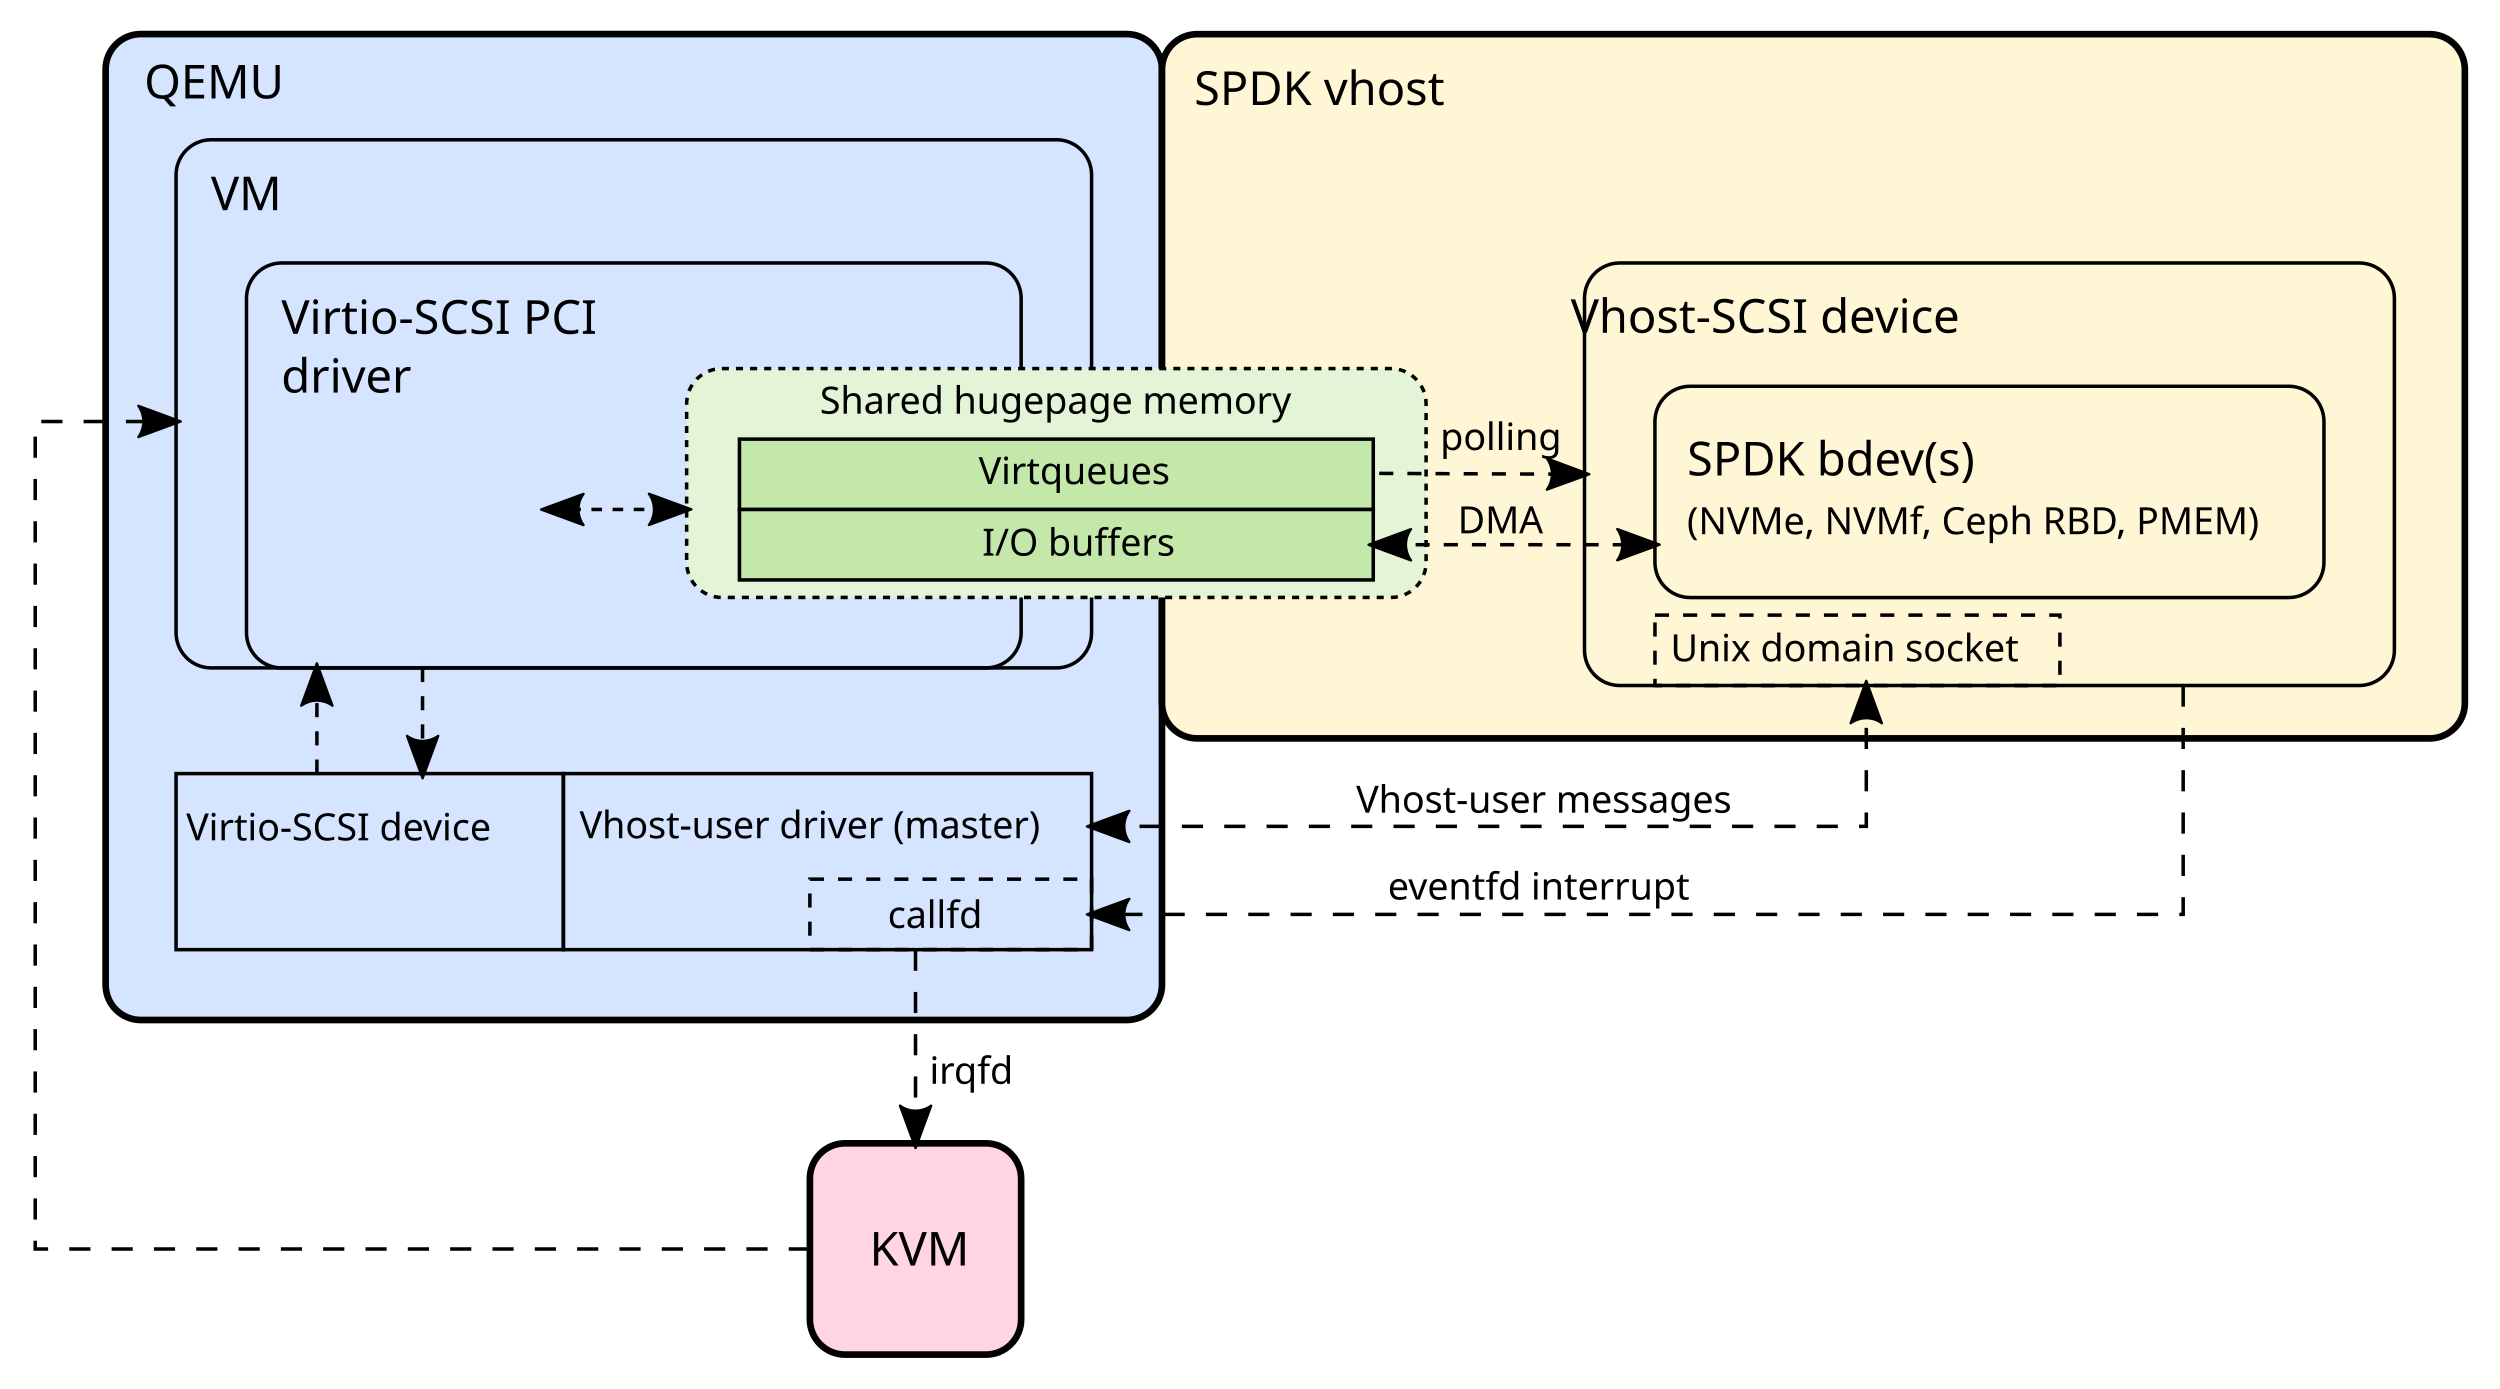
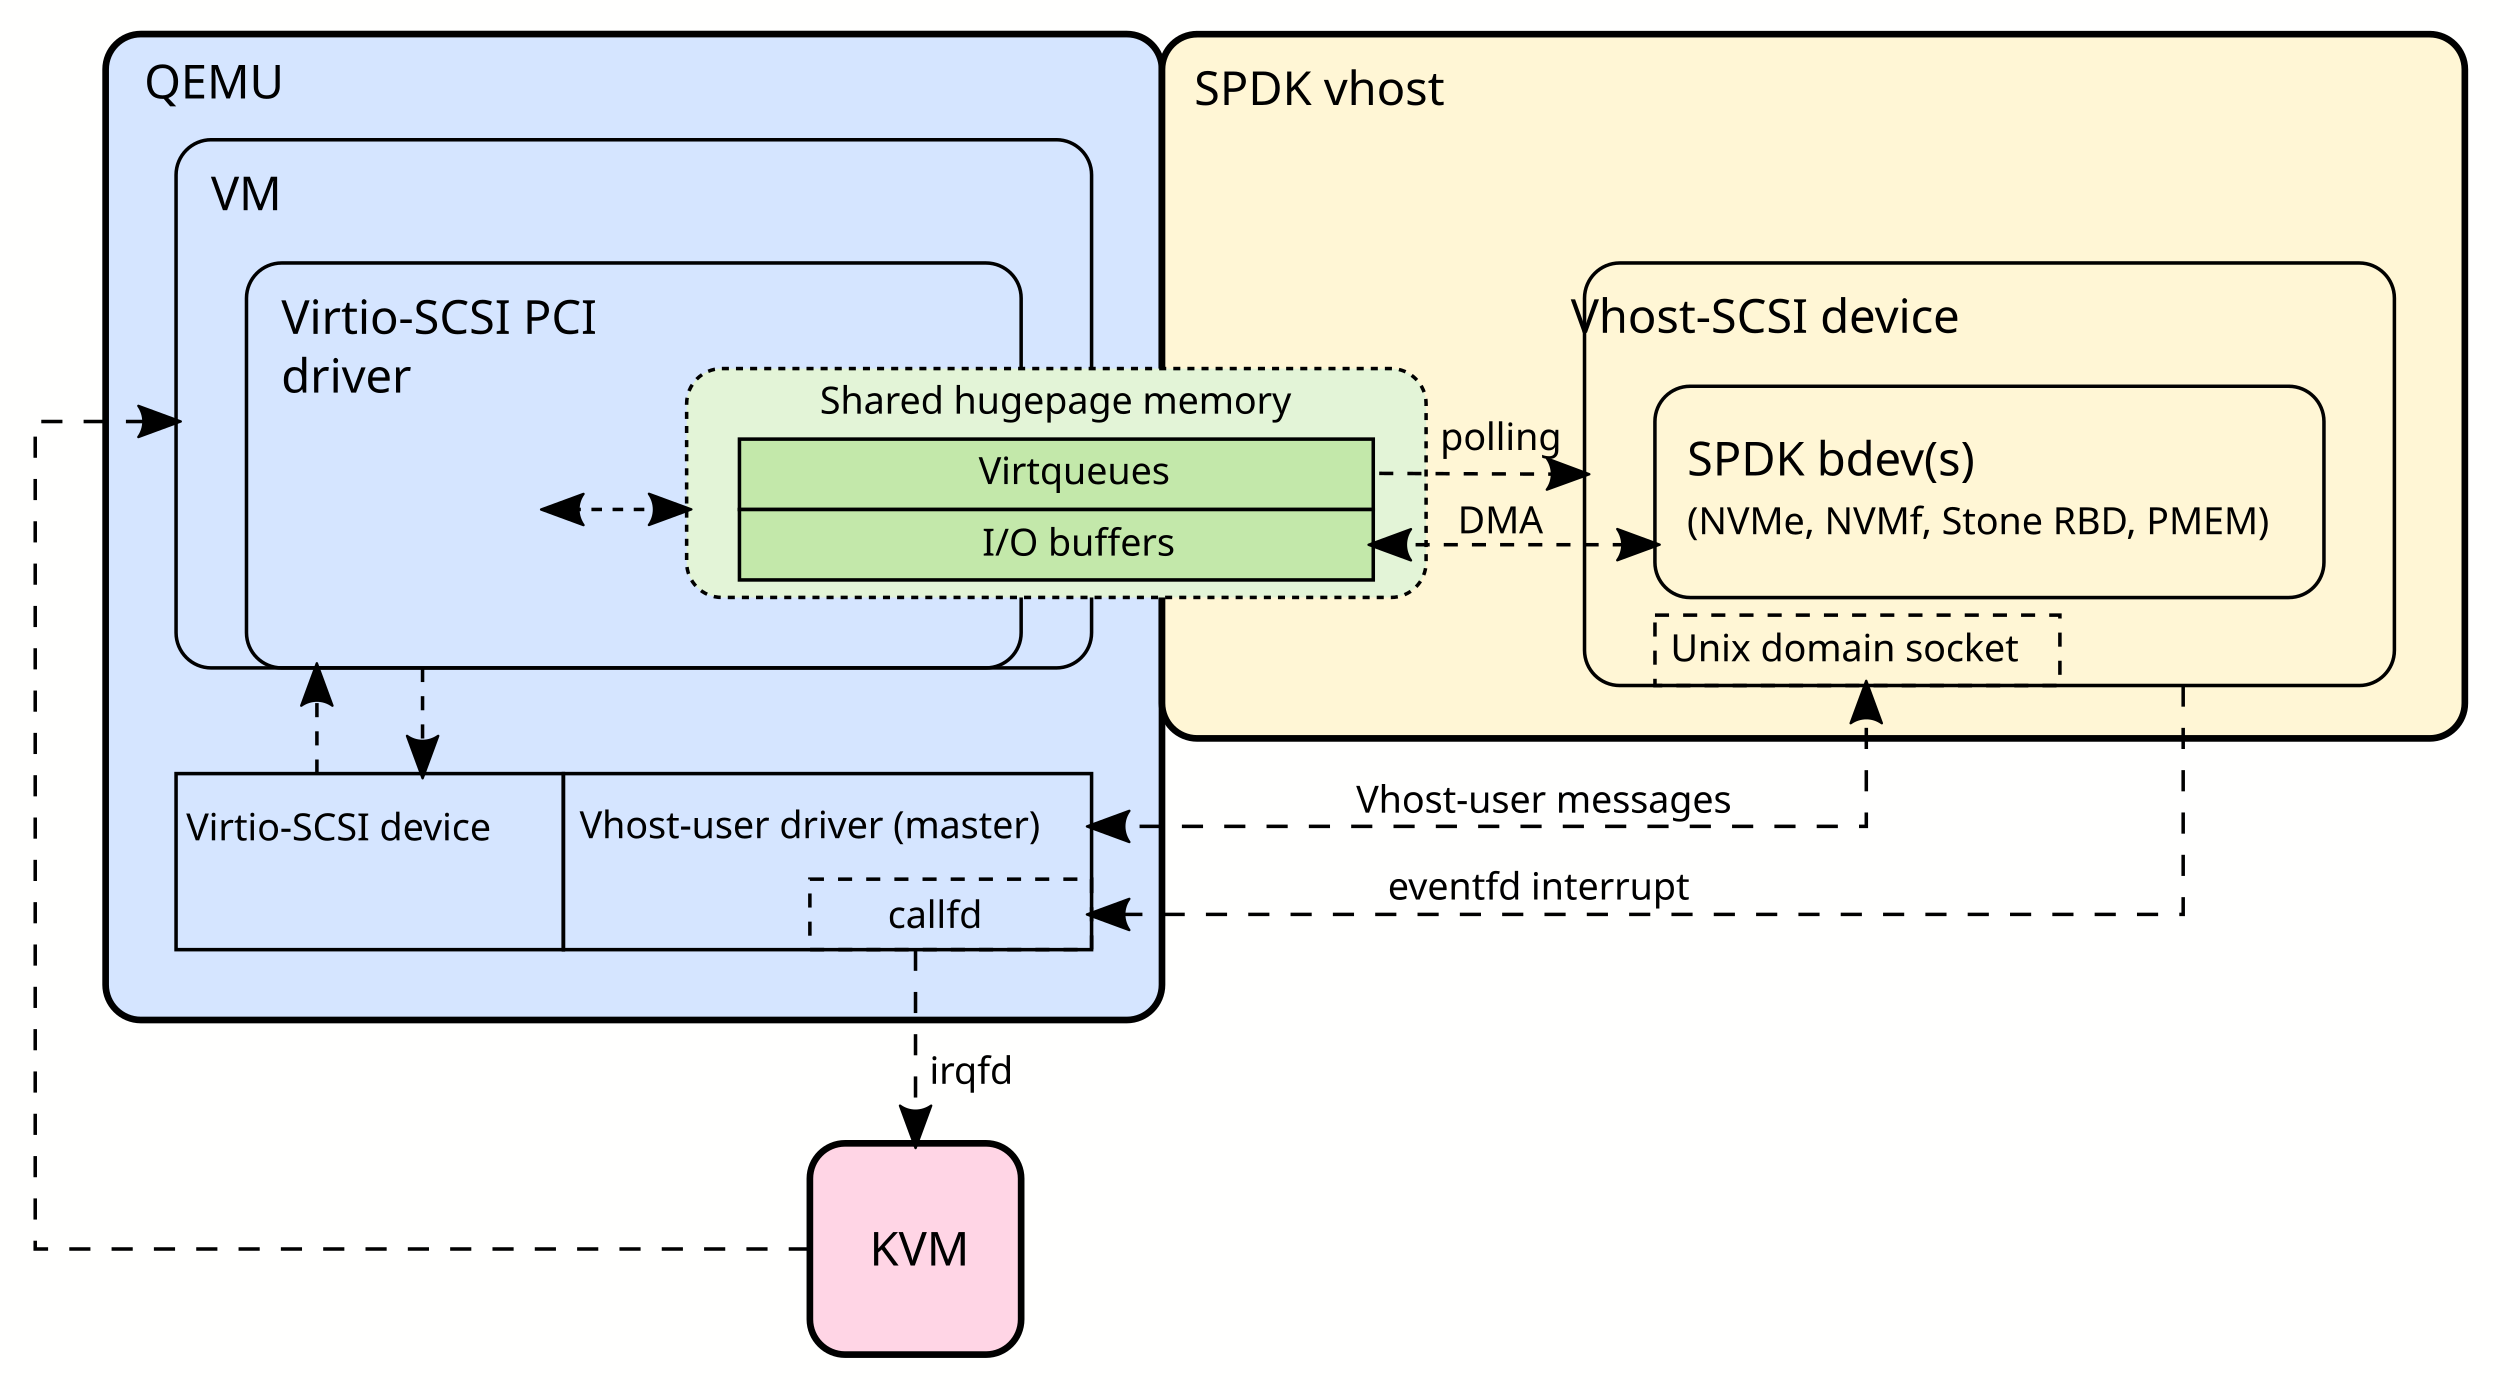
<svg xmlns="http://www.w3.org/2000/svg" version="1.1" viewBox="0 0 187.85 104.34">
  <defs>
    <marker id="a" style="overflow:visible" orient="auto">
      <path transform="matrix(1.1,0,0,1.1,1.1,0)" d="m8.719 4.034-10.926-4.018 10.926-4.018c-1.746 2.372-1.735 5.617-6e-7 8.035z" style="fill-rule:evenodd;fill:#000000;stroke-linejoin:round;stroke-width:.625;stroke:#000000" />
    </marker>
    <marker id="b" style="overflow:visible" orient="auto">
      <path transform="matrix(-1.1,0,0,-1.1,-1.1,0)" d="m8.719 4.034-10.926-4.018 10.926-4.018c-1.746 2.372-1.735 5.617-6e-7 8.035z" style="fill-rule:evenodd;fill:#000000;stroke-linejoin:round;stroke-width:.625;stroke:#000000" />
    </marker>
    <marker id="j" style="overflow:visible" orient="auto">
      <path transform="matrix(1.1,0,0,1.1,1.1,0)" d="m8.719 4.034-10.926-4.018 10.926-4.018c-1.746 2.372-1.735 5.617-6e-7 8.035z" style="fill-rule:evenodd;fill:#000000;stroke-linejoin:round;stroke-width:.625;stroke:#000000" />
    </marker>
    <marker id="l" style="overflow:visible" orient="auto">
      <path transform="matrix(1.1,0,0,1.1,1.1,0)" d="m8.719 4.034-10.926-4.018 10.926-4.018c-1.746 2.372-1.735 5.617-6e-7 8.035z" style="fill-rule:evenodd;fill:#000000;stroke-linejoin:round;stroke-width:.625;stroke:#000000" />
    </marker>
    <marker id="c" style="overflow:visible" orient="auto">
      <path transform="matrix(-1.1,0,0,-1.1,-1.1,0)" d="m8.719 4.034-10.926-4.018 10.926-4.018c-1.746 2.372-1.735 5.617-6e-7 8.035z" style="fill-rule:evenodd;fill:#000000;stroke-linejoin:round;stroke-width:.625;stroke:#000000" />
    </marker>
    <marker id="d" style="overflow:visible" orient="auto">
      <path transform="matrix(-1.1,0,0,-1.1,-1.1,0)" d="m8.719 4.034-10.926-4.018 10.926-4.018c-1.746 2.372-1.735 5.617-6e-7 8.035z" style="fill-rule:evenodd;fill:#000000;stroke-linejoin:round;stroke-width:.625;stroke:#000000" />
    </marker>
    <marker id="e" style="overflow:visible" orient="auto">
      <path transform="matrix(-1.1,0,0,-1.1,-1.1,0)" d="m8.719 4.034-10.926-4.018 10.926-4.018c-1.746 2.372-1.735 5.617-6e-7 8.035z" style="fill-rule:evenodd;fill:#000000;stroke-linejoin:round;stroke-width:.625;stroke:#000000" />
    </marker>
    <marker id="f" style="overflow:visible" orient="auto">
      <path transform="matrix(-1.1,0,0,-1.1,-1.1,0)" d="m8.719 4.034-10.926-4.018 10.926-4.018c-1.746 2.372-1.735 5.617-6e-7 8.035z" style="fill-rule:evenodd;fill:#000000;stroke-linejoin:round;stroke-width:.625;stroke:#000000" />
    </marker>
    <marker id="g" style="overflow:visible" orient="auto">
      <path transform="matrix(-1.1,0,0,-1.1,-1.1,0)" d="m8.719 4.034-10.926-4.018 10.926-4.018c-1.746 2.372-1.735 5.617-6e-7 8.035z" style="fill-rule:evenodd;fill:#000000;stroke-linejoin:round;stroke-width:.625;stroke:#000000" />
    </marker>
    <marker id="h" style="overflow:visible" orient="auto">
      <path transform="matrix(-1.1,0,0,-1.1,-1.1,0)" d="m8.719 4.034-10.926-4.018 10.926-4.018c-1.746 2.372-1.735 5.617-6e-7 8.035z" style="fill-rule:evenodd;fill:#000000;stroke-linejoin:round;stroke-width:.625;stroke:#000000" />
    </marker>
    <marker id="i" style="overflow:visible" orient="auto">
      <path transform="matrix(-1.1,0,0,-1.1,-1.1,0)" d="m8.719 4.034-10.926-4.018 10.926-4.018c-1.746 2.372-1.735 5.617-6e-7 8.035z" style="fill-rule:evenodd;fill:#000000;stroke-linejoin:round;stroke-width:.625;stroke:#000000" />
    </marker>
    <marker id="k" style="overflow:visible" orient="auto">
      <path transform="matrix(-1.1,0,0,-1.1,-1.1,0)" d="m8.719 4.034-10.926-4.018 10.926-4.018c-1.746 2.372-1.735 5.617-6e-7 8.035z" style="fill-rule:evenodd;fill:#000000;stroke-linejoin:round;stroke-width:.625;stroke:#000000" />
    </marker>
  </defs>
  <g transform="translate(2.5133 -10.794)">
    <rect x="-2.513" y="10.794" width="187.85" height="104.34" style="fill:#fffffe" />
  </g>
  <g transform="translate(-2.6458 -133.04)">
    <rect x="10.583" y="135.6" width="79.375" height="74.083" ry="2.646" style="fill:#d5e5ff;stroke-width:.5;stroke:#000000" />
    <rect x="63.5" y="199.1" width="21.167" height="5.292" style="fill:none;stroke-dasharray:1.058, 1.058;stroke-width:.265;stroke:#000000" />
    <rect x="21.167" y="152.8" width="58.208" height="30.427" ry="2.646" style="fill:none;stroke-width:.265;stroke:#000000" />
    <path d="m26.458 191.17v-7.938" style="fill:none;marker-end:url(#h);stroke-dasharray:1.06, 1.06;stroke-width:.265;stroke:#000000" />
    <path d="m34.396 183.23v7.938" style="fill:none;marker-end:url(#i);stroke-dasharray:1.06, 1.06;stroke-width:.265;stroke:#000000" />
    <rect x="63.5" y="218.95" width="15.875" height="15.875" ry="2.646" style="fill:#ffd5e5;stroke-width:.5;stroke:#000000" />
    <path d="m71.438 204.4v14.552" style="fill:none;marker-end:url(#g);stroke-dasharray:1.587, 1.587;stroke-width:.265;stroke:#000000" />
    <rect x="15.875" y="143.54" width="68.792" height="39.687" ry="2.646" style="fill:none;stroke-width:.265;stroke:#000000" />
    <path d="m63.5 226.89h-58.208l-1e-7-62.177 10.583-1e-5" style="fill:none;marker-end:url(#f);stroke-dasharray:1.59, 1.59;stroke-width:.265;stroke:#000000" />
    <g transform="translate(-.13251 -.1325)">
      <rect x="90.091" y="135.74" width="97.896" height="52.917" ry="2.646" style="fill:#fff6d5;stroke-width:.5;stroke:#000000" />
      <g>
        <g transform="translate(-10.451 .1325)">
          <rect x="132.29" y="152.8" width="60.854" height="31.75" ry="2.646" style="fill:none;stroke-width:.265;stroke:#000000" />
          <text x="150.912" y="158.044" style="fill:#000000;font-family:sans-serif;font-feature-settings:normal;font-size:3.528px;font-variant-caps:normal;font-variant-ligatures:normal;font-variant-numeric:normal;letter-spacing:0px;line-height:1.25;stroke-width:.265;text-align:center;text-anchor:middle;word-spacing:0px" xml:space="preserve">
            <tspan x="150.912" y="158.044">Vhost-SCSI device</tspan>
          </text>
        </g>
        <g transform="translate(-10.451 -2.5133)">
          <rect x="137.58" y="164.71" width="50.271" height="15.875" ry="2.646" style="fill:none;stroke-opacity:.99;stroke-width:.265;stroke:#000000" />
          <text x="139.997" y="171.414" style="fill:#000000;font-family:sans-serif;font-feature-settings:normal;font-size:3.528px;font-variant-caps:normal;font-variant-ligatures:normal;font-variant-numeric:normal;letter-spacing:0px;line-height:1.25;stroke-width:.265;word-spacing:0px" xml:space="preserve">
            <tspan x="139.997" y="171.414" style="font-family:sans-serif;font-feature-settings:normal;font-size:3.528px;font-variant-caps:normal;font-variant-ligatures:normal;font-variant-numeric:normal">SPDK bdev(s)</tspan>
-             <tspan x="139.997" y="175.824" style="font-family:sans-serif;font-feature-settings:normal;font-size:2.822px;font-variant-caps:normal;font-variant-ligatures:normal;font-variant-numeric:normal">(NVMe, NVMf, Ceph RBD, PMEM)</tspan>
+             <tspan x="139.997" y="175.824" style="font-family:sans-serif;font-feature-settings:normal;font-size:2.822px;font-variant-caps:normal;font-variant-ligatures:normal;font-variant-numeric:normal">(NVMe, NVMf, Stone RBD, PMEM)</tspan>
          </text>
        </g>
      </g>
    </g>
    <text x="92.372" y="140.93" style="fill:#000000;font-family:sans-serif;font-feature-settings:normal;font-size:3.528px;font-variant-caps:normal;font-variant-ligatures:normal;font-variant-numeric:normal;letter-spacing:0px;line-height:1.25;stroke-width:.265;word-spacing:0px" xml:space="preserve">
      <tspan x="92.372" y="140.93" style="font-family:sans-serif;font-feature-settings:normal;font-size:3.528px;font-variant-caps:normal;font-variant-ligatures:normal;font-variant-numeric:normal;stroke-width:.265">SPDK vhost</tspan>
    </text>
    <text x="13.482" y="140.441" style="fill:#000000;font-family:sans-serif;font-feature-settings:normal;font-size:3.528px;font-variant-caps:normal;font-variant-ligatures:normal;font-variant-numeric:normal;letter-spacing:0px;line-height:1.25;stroke-width:.265;word-spacing:0px" xml:space="preserve">
      <tspan x="13.482" y="140.441" style="font-family:sans-serif;font-feature-settings:normal;font-size:3.528px;font-variant-caps:normal;font-variant-ligatures:normal;font-variant-numeric:normal;stroke-width:.265">QEMU</tspan>
    </text>
    <g transform="translate(2.5609e-6 -5.2917)">
      <rect x="15.875" y="196.46" width="29.104" height="13.229" style="fill:none;stroke-width:.265;stroke:#000000" />
      <text x="16.636" y="201.479" style="fill:#000000;font-family:sans-serif;font-feature-settings:normal;font-size:3.528px;font-variant-caps:normal;font-variant-ligatures:normal;font-variant-numeric:normal;letter-spacing:0px;line-height:1.25;stroke-width:.265;word-spacing:0px" xml:space="preserve">
        <tspan x="16.636" y="201.479" style="font-family:sans-serif;font-feature-settings:normal;font-size:2.822px;font-variant-caps:normal;font-variant-ligatures:normal;font-variant-numeric:normal;stroke-width:.265">Virtio-SCSI device</tspan>
      </text>
    </g>
    <g transform="translate(-5.0685e-6 -5.2917)">
      <rect x="44.979" y="196.46" width="39.688" height="13.229" ry="0" style="fill:none;stroke-width:.265;stroke:#000000" />
      <text x="46.195" y="201.313" style="fill:#000000;font-family:sans-serif;font-feature-settings:normal;font-size:3.528px;font-variant-caps:normal;font-variant-ligatures:normal;font-variant-numeric:normal;letter-spacing:0px;line-height:1.25;stroke-width:.265;word-spacing:0px" xml:space="preserve">
        <tspan x="46.195" y="201.313" style="font-family:sans-serif;font-feature-settings:normal;font-size:2.822px;font-variant-caps:normal;font-variant-ligatures:normal;font-variant-numeric:normal;stroke-width:.265">Vhost-user driver (master)</tspan>
      </text>
    </g>
    <g transform="translate(0 6.6146)">
      <g>
        <rect x="54.24" y="154.12" width="55.562" height="17.198" ry="2.646" style="fill:#e3f4d7;stroke-dasharray:0.53, 0.53;stroke-width:.265;stroke:#000000" />
        <text x="64.251" y="157.507" style="fill:#000000;font-family:sans-serif;font-feature-settings:normal;font-size:3.528px;font-variant-caps:normal;font-variant-ligatures:normal;font-variant-numeric:normal;letter-spacing:0px;line-height:1.25;stroke-width:.265;word-spacing:0px" xml:space="preserve">
          <tspan x="64.251" y="157.507" style="font-family:sans-serif;font-feature-settings:normal;font-size:2.822px;font-variant-caps:normal;font-variant-ligatures:normal;font-variant-numeric:normal;stroke-width:.265">Shared hugepage memory</tspan>
        </text>
      </g>
      <g>
        <g>
          <rect x="58.208" y="159.42" width="47.625" height="5.292" ry="5.0849e-6" style="fill:#c3e8aa;stroke-width:.265;stroke:#000000" />
          <text x="76.179" y="162.798" style="fill:#000000;font-family:sans-serif;font-feature-settings:normal;font-size:3.528px;font-variant-caps:normal;font-variant-ligatures:normal;font-variant-numeric:normal;letter-spacing:0px;line-height:1.25;stroke-width:.265;word-spacing:0px" xml:space="preserve">
            <tspan x="76.179" y="162.798" style="font-family:sans-serif;font-feature-settings:normal;font-size:2.822px;font-variant-caps:normal;font-variant-ligatures:normal;font-variant-numeric:normal;stroke-width:.265">Virtqueues</tspan>
          </text>
        </g>
        <g>
          <rect x="58.208" y="164.71" width="47.625" height="5.292" ry="1.5259e-5" style="fill:#c3e8aa;stroke-width:.265;stroke:#000000" />
          <text x="76.452" y="168.175" style="fill:#000000;font-family:sans-serif;font-feature-settings:normal;font-size:3.528px;font-variant-caps:normal;font-variant-ligatures:normal;font-variant-numeric:normal;letter-spacing:0px;line-height:1.25;stroke-width:.265;word-spacing:0px" xml:space="preserve">
            <tspan x="76.452" y="168.175" style="font-family:sans-serif;font-feature-settings:normal;font-size:2.822px;font-variant-caps:normal;font-variant-ligatures:normal;font-variant-numeric:normal;stroke-width:.265">I/O buffers</tspan>
          </text>
        </g>
      </g>
    </g>
    <path d="m127 173.97-21.167 1e-5" style="fill:none;marker-end:url(#c);marker-start:url(#l);stroke-dasharray:1.058, 1.058;stroke-width:.265;stroke:#000000" />
    <path d="m106.28 168.61 15.433.067" style="fill:none;marker-end:url(#d);stroke-dasharray:1.058, 1.058;stroke-width:.265;stroke:#000000" />
    <text x="110.869" y="166.853" style="fill:#000000;font-family:sans-serif;font-size:10.583px;letter-spacing:0px;line-height:1.25;stroke-width:.265;word-spacing:0px" xml:space="preserve">
      <tspan x="110.869" y="166.853" style="font-family:sans-serif;font-feature-settings:normal;font-size:2.822px;font-variant-caps:normal;font-variant-ligatures:normal;font-variant-numeric:normal;stroke-width:.265">polling</tspan>
    </text>
    <text x="112.171" y="173.116" style="fill:#000000;font-family:sans-serif;font-size:10.583px;letter-spacing:0px;line-height:1.25;stroke-width:.265;word-spacing:0px" xml:space="preserve">
      <tspan x="112.171" y="173.116" style="font-family:sans-serif;font-feature-settings:normal;font-size:2.822px;font-variant-caps:normal;font-variant-ligatures:normal;font-variant-numeric:normal;stroke-width:.265">DMA</tspan>
    </text>
    <text x="67.98" y="228.134" style="fill:#000000;font-family:sans-serif;font-feature-settings:normal;font-size:3.528px;font-variant-caps:normal;font-variant-ligatures:normal;font-variant-numeric:normal;letter-spacing:0px;line-height:1.25;stroke-width:.265;word-spacing:0px" xml:space="preserve">
      <tspan x="67.98" y="228.134" style="stroke-width:.265">KVM</tspan>
    </text>
    <text x="69.351" y="202.768" style="fill:#000000;font-family:sans-serif;font-feature-settings:normal;font-size:3.528px;font-variant-caps:normal;font-variant-ligatures:normal;font-variant-numeric:normal;letter-spacing:0px;line-height:1.25;stroke-width:.265;word-spacing:0px" xml:space="preserve">
      <tspan x="69.351" y="202.768" style="font-family:sans-serif;font-feature-settings:normal;font-size:2.822px;font-variant-caps:normal;font-variant-ligatures:normal;font-variant-numeric:normal;stroke-width:.265">callfd</tspan>
    </text>
    <text x="106.927" y="200.634" style="fill:#000000;font-family:sans-serif;font-feature-settings:normal;font-size:3.528px;font-variant-caps:normal;font-variant-ligatures:normal;font-variant-numeric:normal;letter-spacing:0px;line-height:1.25;stroke-width:.265;word-spacing:0px" xml:space="preserve">
      <tspan x="106.927" y="200.634" style="font-family:sans-serif;font-feature-settings:normal;font-size:2.822px;font-variant-caps:normal;font-variant-ligatures:normal;font-variant-numeric:normal;stroke-width:.265">eventfd interrupt</tspan>
    </text>
    <path d="m166.69 184.55v17.198c-21.167 0-60.854 1e-5-82.021 1e-5" style="fill:none;marker-end:url(#e);stroke-dasharray:1.59, 1.59;stroke-width:.265;stroke:#000000" />
    <text x="72.494" y="214.478" style="fill:#000000;font-family:sans-serif;font-feature-settings:normal;font-size:3.528px;font-variant-caps:normal;font-variant-ligatures:normal;font-variant-numeric:normal;letter-spacing:0px;line-height:1.25;stroke-width:.265;word-spacing:0px" xml:space="preserve">
      <tspan x="72.494" y="214.478" style="font-family:sans-serif;font-feature-settings:normal;font-size:2.822px;font-variant-caps:normal;font-variant-ligatures:normal;font-variant-numeric:normal;stroke-width:.265">irqfd</tspan>
    </text>
    <text x="23.785" y="158.128" style="fill:#000000;font-family:sans-serif;font-feature-settings:normal;font-size:3.528px;font-variant-caps:normal;font-variant-ligatures:normal;font-variant-numeric:normal;letter-spacing:0px;line-height:1.25;stroke-width:.265;word-spacing:0px" xml:space="preserve">
      <tspan x="23.785" y="158.128">Virtio-SCSI PCI</tspan>
      <tspan x="23.785" y="162.538">driver</tspan>
    </text>
    <path d="m54.24 171.32h-10.583" style="fill:none;marker-end:url(#k);marker-start:url(#j);stroke-dasharray:0.795, 0.795;stroke-width:.265;stroke:#000000" />
    <text x="18.493" y="148.833" style="fill:#000000;font-family:sans-serif;font-feature-settings:normal;font-size:3.528px;font-variant-caps:normal;font-variant-ligatures:normal;font-variant-numeric:normal;letter-spacing:0px;line-height:1.25;stroke-width:.265;word-spacing:0px" xml:space="preserve">
      <tspan x="18.493" y="148.833" style="font-family:sans-serif;font-feature-settings:normal;font-size:3.528px;font-variant-caps:normal;font-variant-ligatures:normal;font-variant-numeric:normal;stroke-width:.265">VM</tspan>
    </text>
    <rect x="127" y="179.26" width="30.427" height="5.292" style="fill:none;stroke-dasharray:1.058, 1.058;stroke-width:.265;stroke:#000000" />
    <text x="128.167" y="182.728" style="fill:#000000;font-family:sans-serif;font-feature-settings:normal;font-size:3.528px;font-variant-caps:normal;font-variant-ligatures:normal;font-variant-numeric:normal;letter-spacing:0px;line-height:1.25;stroke-width:.265;word-spacing:0px" xml:space="preserve">
      <tspan x="128.167" y="182.728" style="font-family:sans-serif;font-feature-settings:normal;font-size:2.822px;font-variant-caps:normal;font-variant-ligatures:normal;font-variant-numeric:normal;stroke-width:.265">Unix domain socket</tspan>
    </text>
    <text x="104.545" y="194.105" style="fill:#000000;font-family:sans-serif;font-feature-settings:normal;font-size:3.528px;font-variant-caps:normal;font-variant-ligatures:normal;font-variant-numeric:normal;letter-spacing:0px;line-height:1.25;stroke-width:.265;word-spacing:0px" xml:space="preserve">
      <tspan x="104.545" y="194.105" style="font-family:sans-serif;font-feature-settings:normal;font-size:2.822px;font-variant-caps:normal;font-variant-ligatures:normal;font-variant-numeric:normal;stroke-width:.265">Vhost-user messages</tspan>
    </text>
    <path d="m142.88 184.55v10.583h-58.208" style="fill:none;marker-end:url(#b);marker-start:url(#a);stroke-dasharray:1.59, 1.59;stroke-width:.265;stroke:#000000" />
  </g>
</svg>
